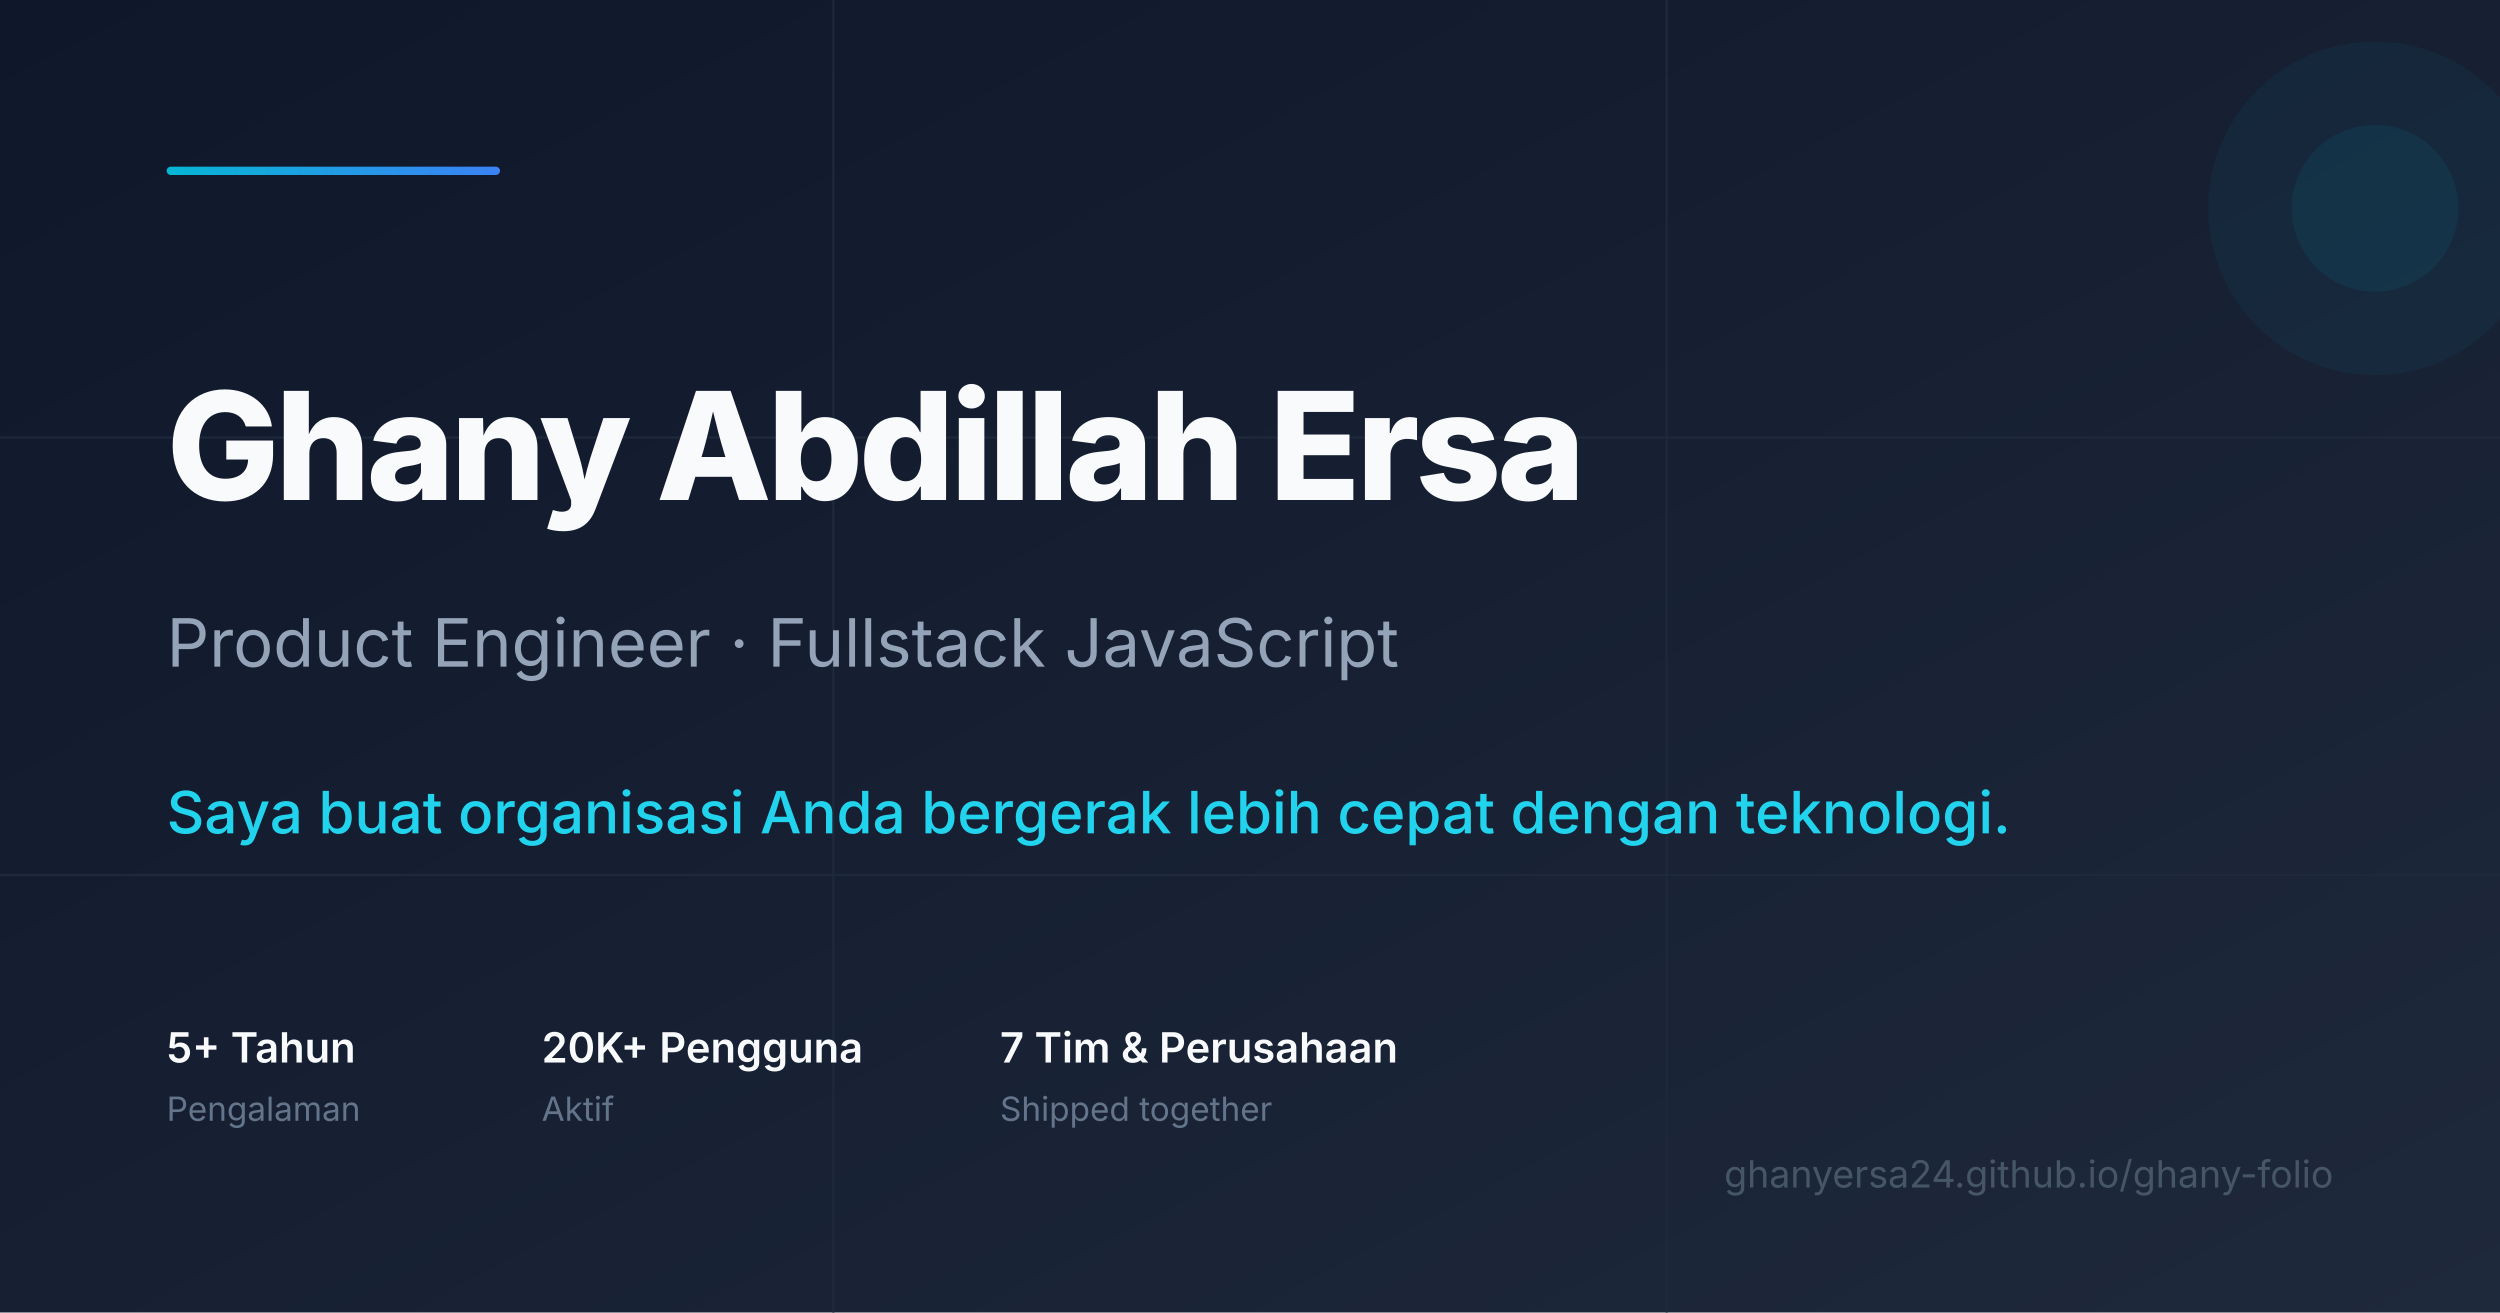
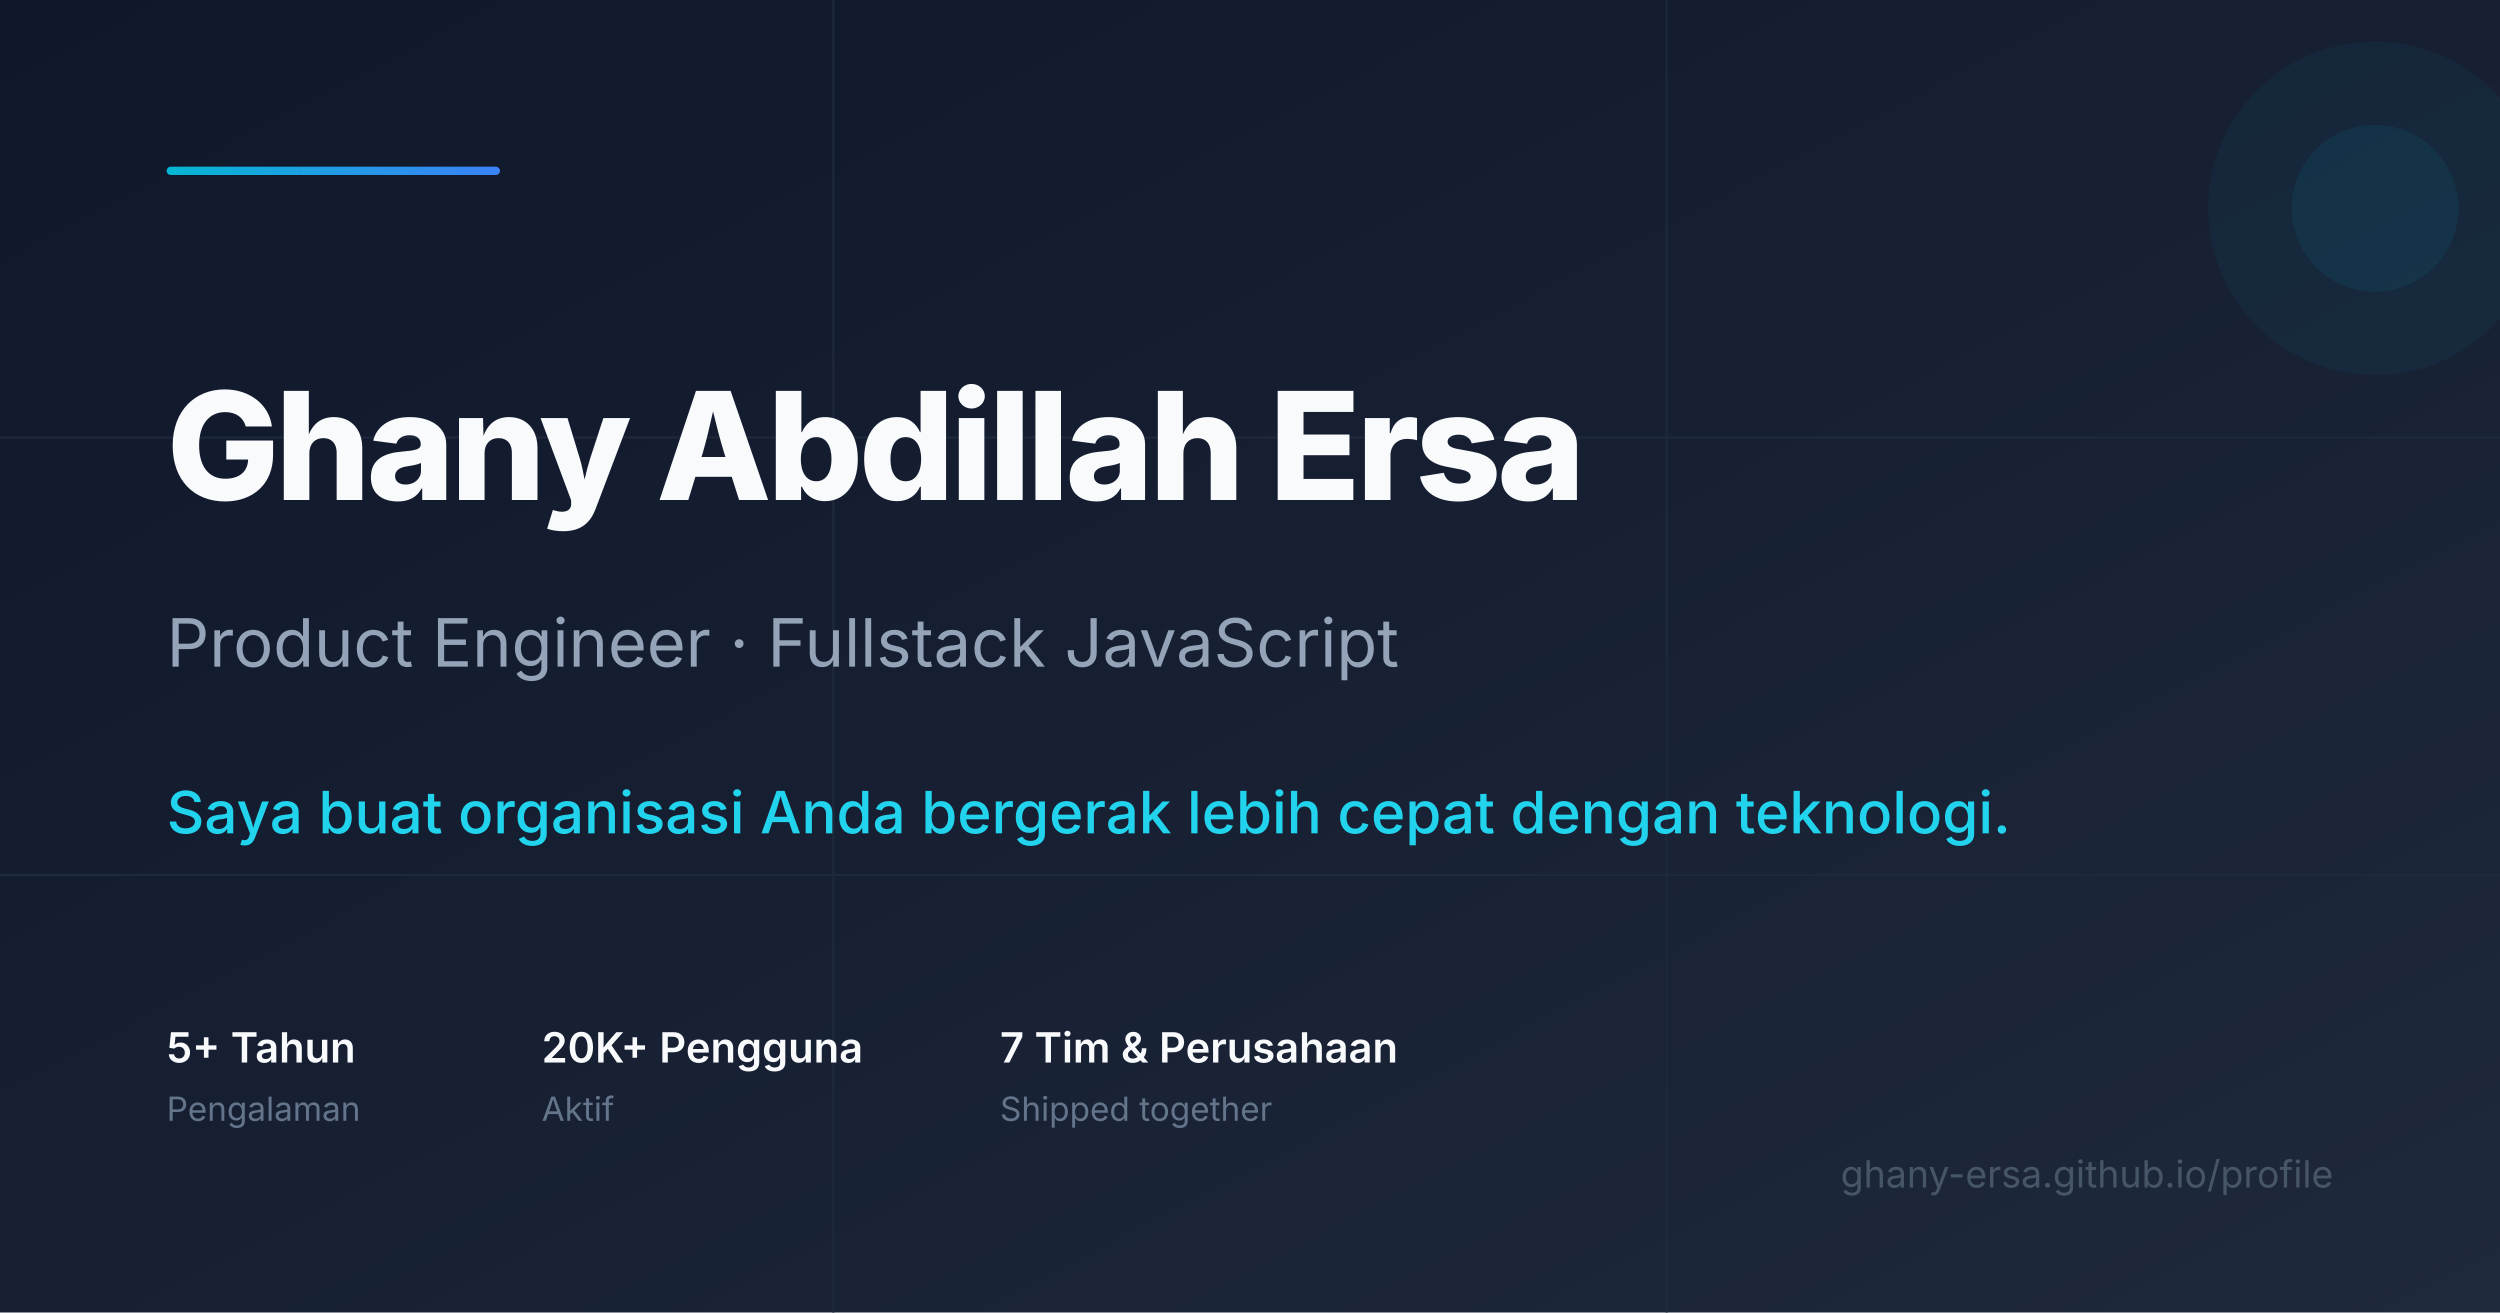
<svg xmlns="http://www.w3.org/2000/svg" width="1200" height="630" viewBox="0 0 1200 630">
  <defs>
    <linearGradient id="bg" x1="0%" y1="0%" x2="100%" y2="100%">
      <stop offset="0%" style="stop-color:#0f172a" />
      <stop offset="100%" style="stop-color:#1e293b" />
    </linearGradient>
    <linearGradient id="accent" x1="0%" y1="0%" x2="100%" y2="0%">
      <stop offset="0%" style="stop-color:#06b6d4" />
      <stop offset="100%" style="stop-color:#3b82f6" />
    </linearGradient>
  </defs>
  <rect width="1200" height="630" fill="url(#bg)" />
  <line x1="0" y1="210" x2="1200" y2="210" stroke="#1e293b" stroke-width="1" />
  <line x1="0" y1="420" x2="1200" y2="420" stroke="#1e293b" stroke-width="1" />
  <line x1="400" y1="0" x2="400" y2="630" stroke="#1e293b" stroke-width="1" />
  <line x1="800" y1="0" x2="800" y2="630" stroke="#1e293b" stroke-width="1" />
  <rect x="80" y="80" width="160" height="4" rx="2" fill="url(#accent)" />
  <text x="80" y="240" font-family="Inter, system-ui, sans-serif" font-size="72" font-weight="800" fill="#f8fafc" letter-spacing="-2">Ghany Abdillah Ersa</text>
  <text x="80" y="320" font-family="Inter, system-ui, sans-serif" font-size="32" font-weight="400" fill="#94a3b8">Product Engineer · Fullstack JavaScript</text>
  <text x="80" y="400" font-family="Inter, system-ui, sans-serif" font-size="28" font-weight="500" fill="#22d3ee">Saya buat organisasi Anda bergerak lebih cepat dengan teknologi.</text>
  <text x="80" y="510" font-family="Inter, system-ui, sans-serif" font-size="20" font-weight="600" fill="#f8fafc">5+ Tahun</text>
  <text x="80" y="538" font-family="Inter, system-ui, sans-serif" font-size="16" fill="#64748b">Pengalaman</text>
  <text x="260" y="510" font-family="Inter, system-ui, sans-serif" font-size="20" font-weight="600" fill="#f8fafc">20K+ Pengguna</text>
  <text x="260" y="538" font-family="Inter, system-ui, sans-serif" font-size="16" fill="#64748b">Aktif</text>
  <text x="480" y="510" font-family="Inter, system-ui, sans-serif" font-size="20" font-weight="600" fill="#f8fafc">7 Tim &amp; Perusahaan</text>
  <text x="480" y="538" font-family="Inter, system-ui, sans-serif" font-size="16" fill="#64748b">Shipped together</text>
-   <text x="1120" y="570" font-family="Inter, system-ui, sans-serif" font-size="18" fill="#475569" text-anchor="end">ghanyersa24.github.io/ghany-folio</text>
+   <text x="1120" y="570" font-family="Inter, system-ui, sans-serif" font-size="18" fill="#475569" text-anchor="end">ghany-ersa.github.io/profile</text>
  <circle cx="1140" cy="100" r="80" fill="#06b6d4" opacity="0.05" />
  <circle cx="1140" cy="100" r="40" fill="#06b6d4" opacity="0.08" />
</svg>
